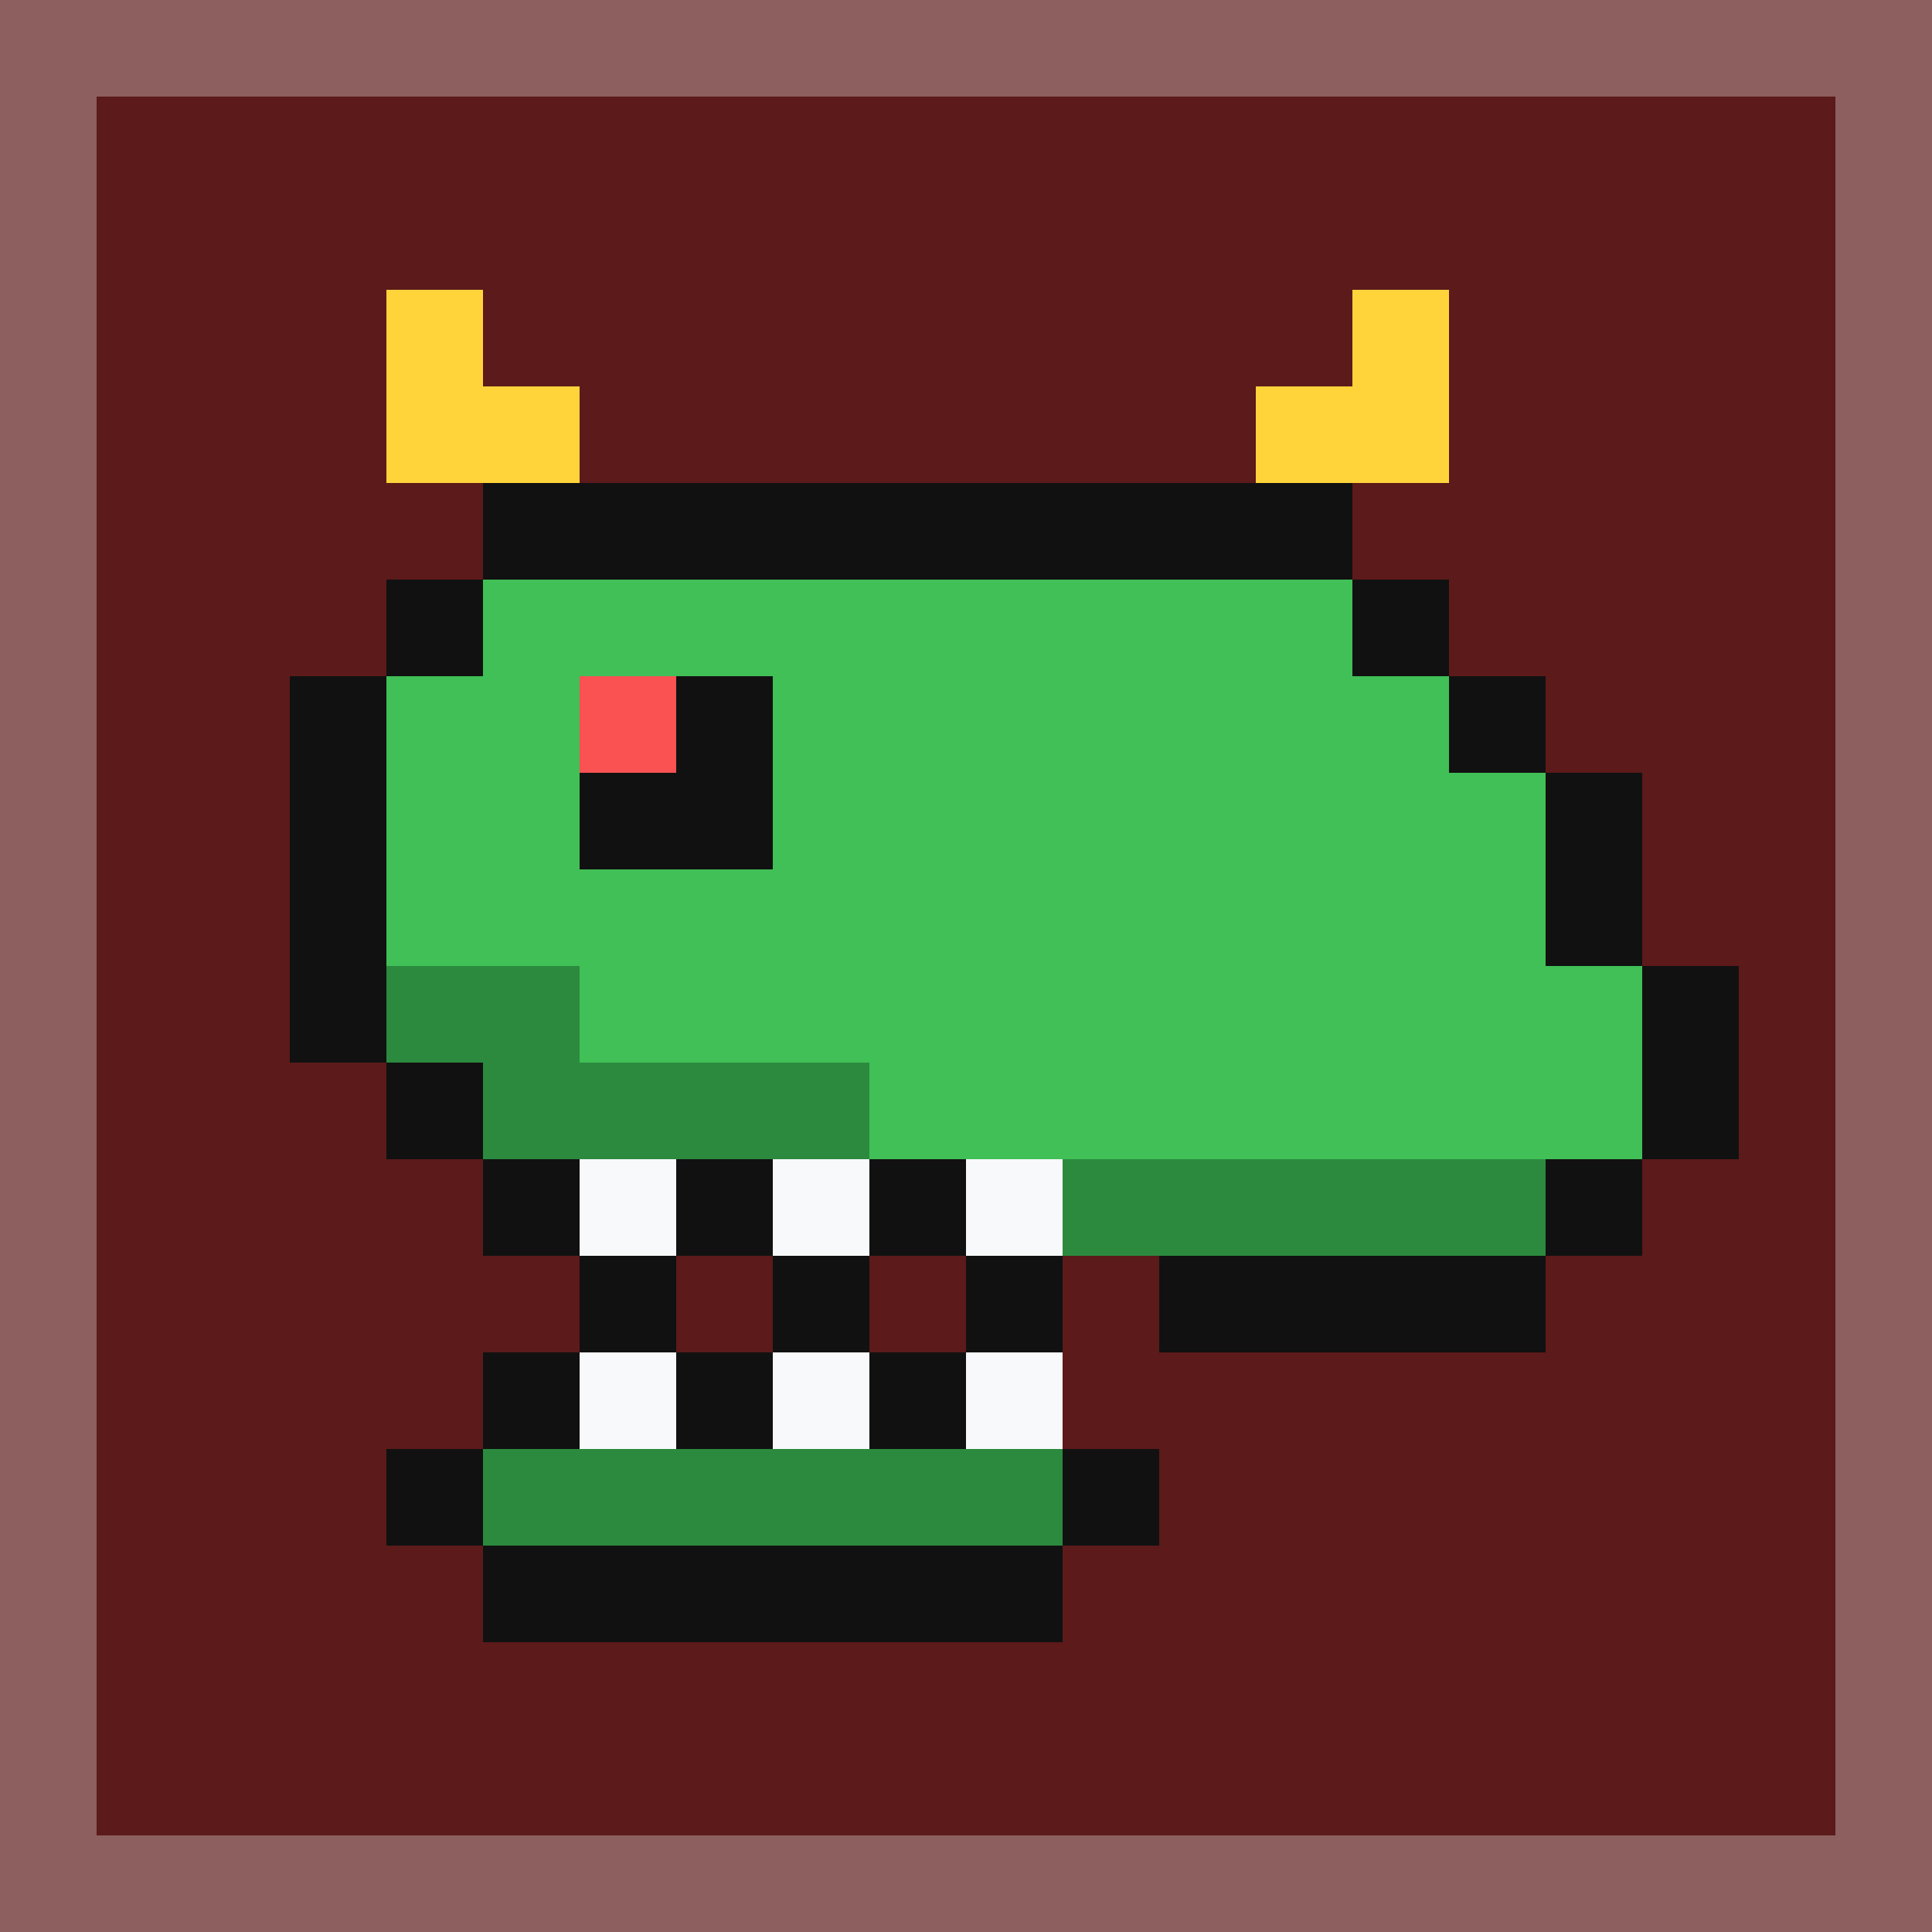
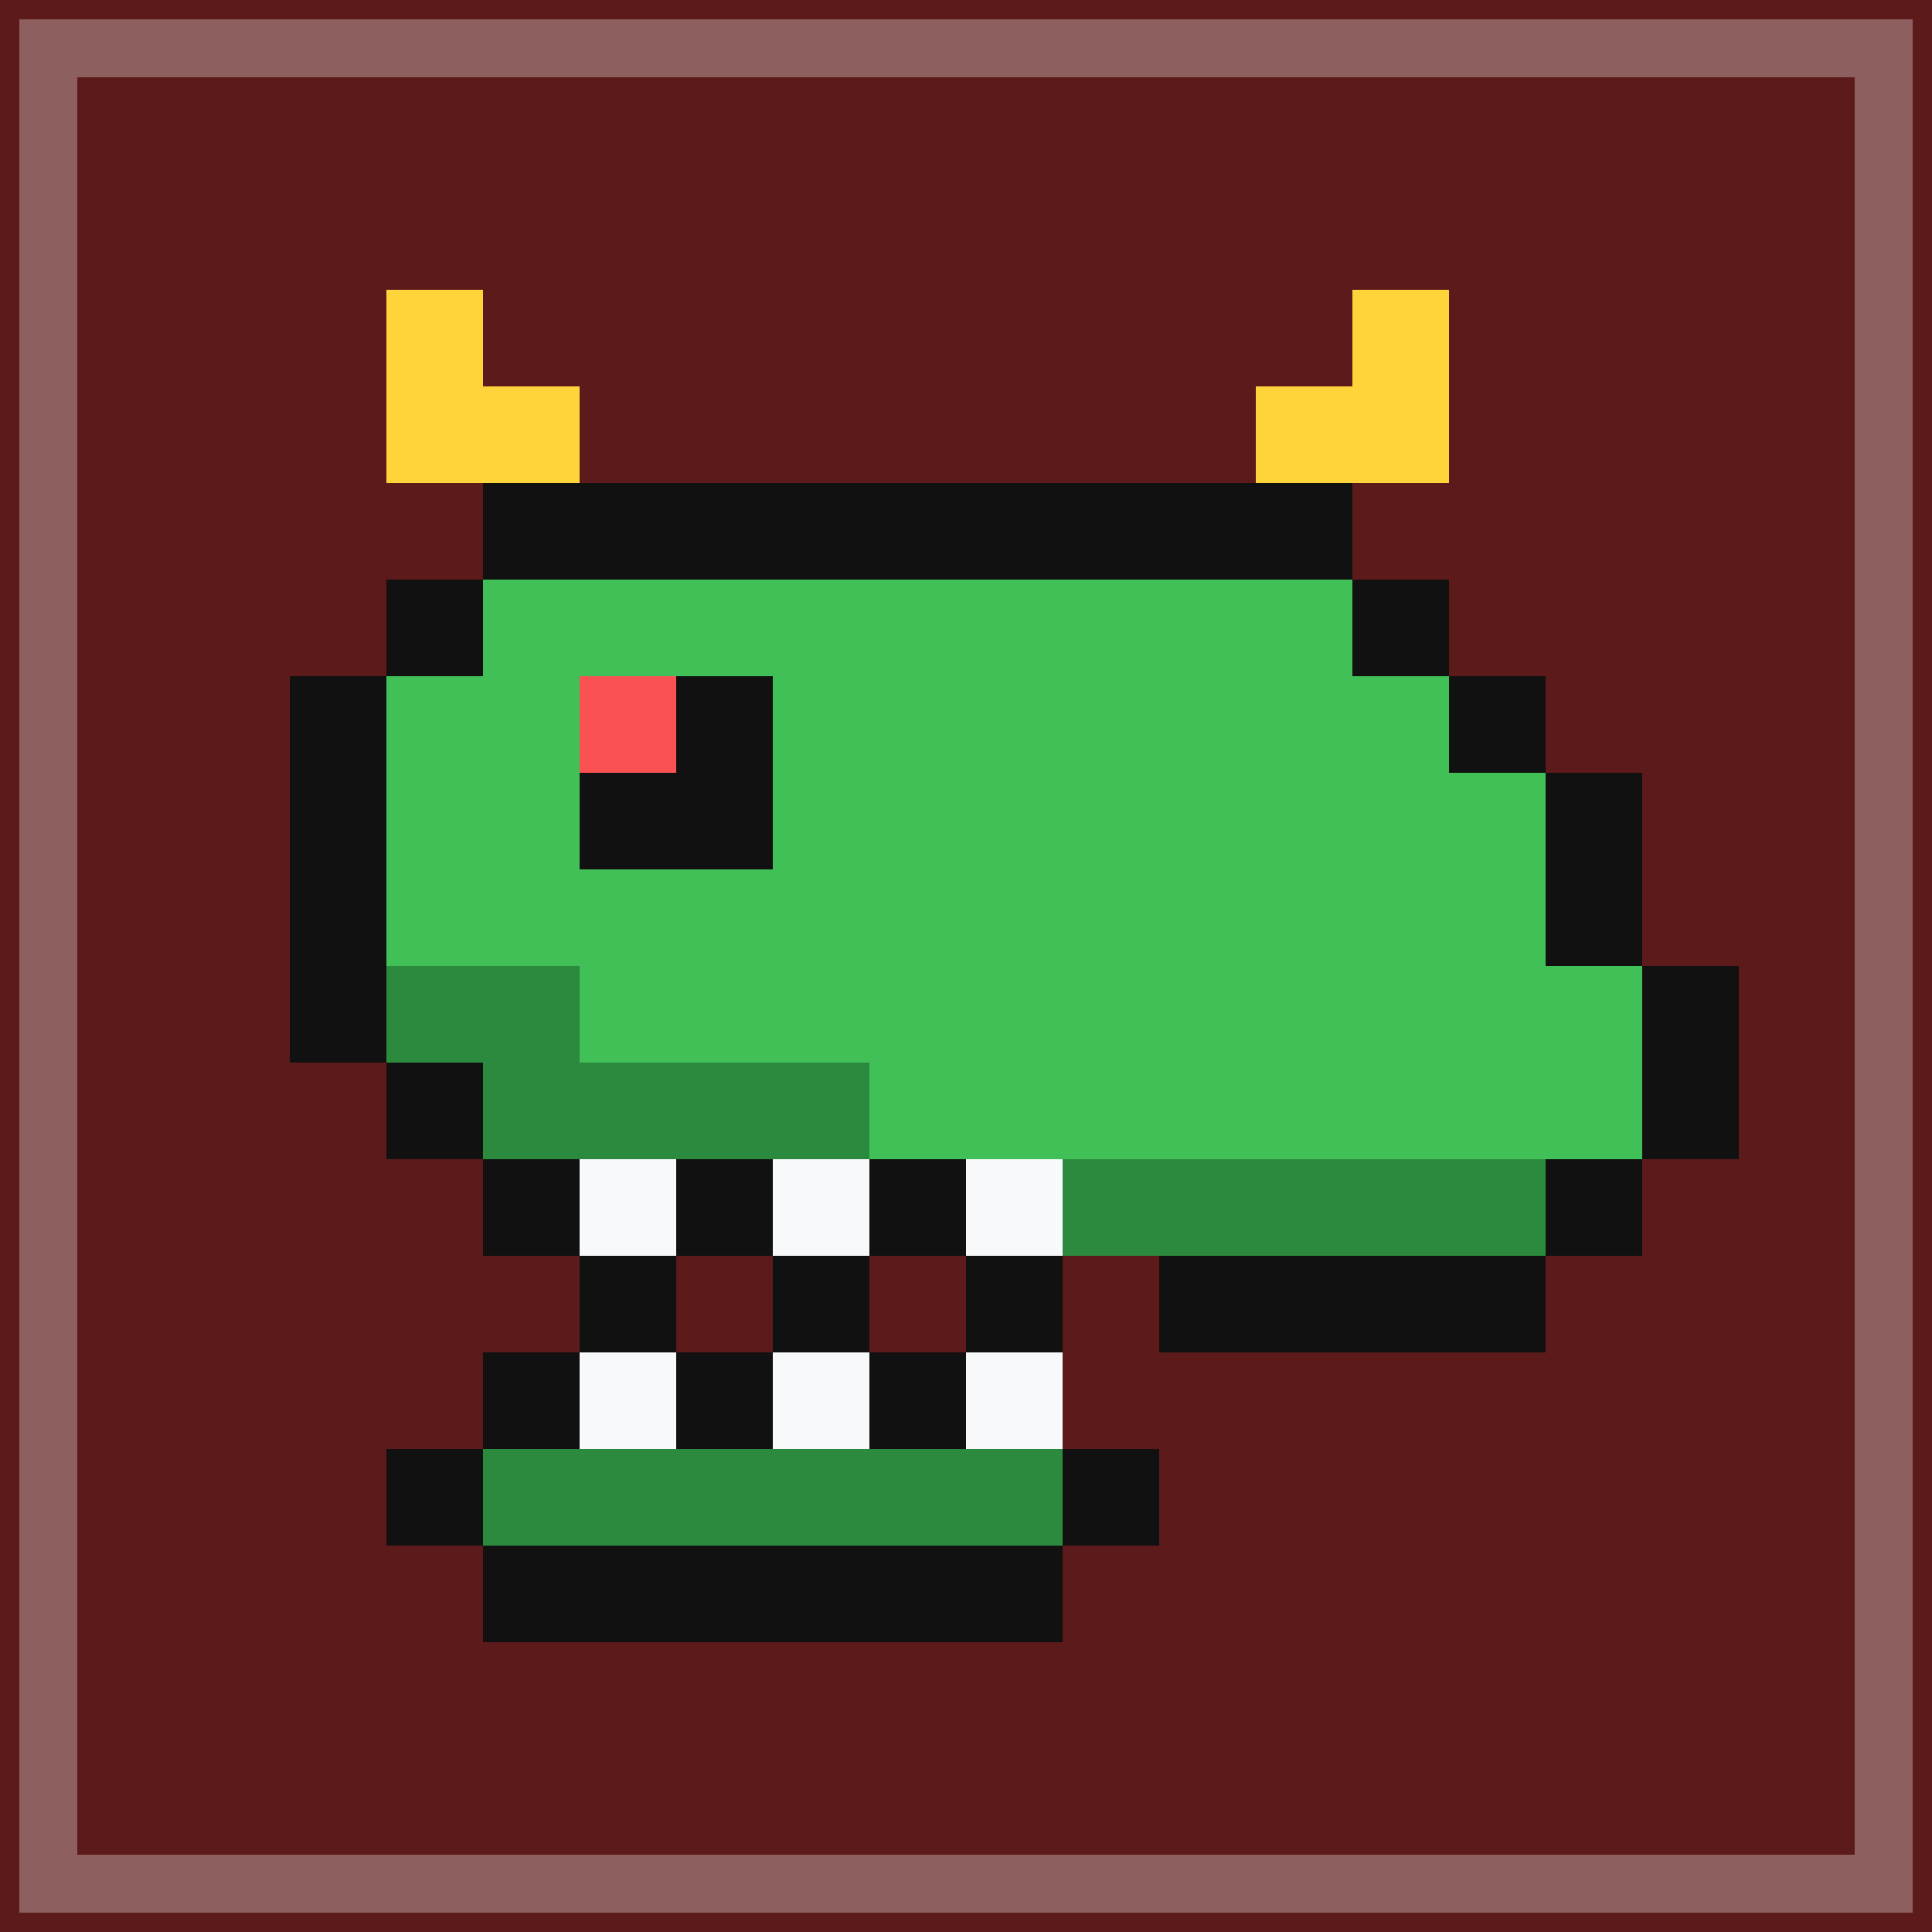
- <svg xmlns="http://www.w3.org/2000/svg" width="320" height="320" viewBox="0 0 20 20" shape-rendering="crispEdges">
-   <rect width="20" height="20" fill="#5c1a1a" />
-   <rect x="0.5" y="0.5" width="19" height="19" fill="none" stroke="#8d5f5f" stroke-width="1" />
-   <rect x="4" y="3" width="1" height="1" fill="#ffd43b" />
-   <rect x="14" y="3" width="1" height="1" fill="#ffd43b" />
-   <rect x="4" y="4" width="1" height="1" fill="#ffd43b" />
-   <rect x="5" y="4" width="1" height="1" fill="#ffd43b" />
-   <rect x="13" y="4" width="1" height="1" fill="#ffd43b" />
-   <rect x="14" y="4" width="1" height="1" fill="#ffd43b" />
-   <rect x="5" y="5" width="1" height="1" fill="#111111" />
-   <rect x="6" y="5" width="1" height="1" fill="#111111" />
-   <rect x="7" y="5" width="1" height="1" fill="#111111" />
-   <rect x="8" y="5" width="1" height="1" fill="#111111" />
-   <rect x="9" y="5" width="1" height="1" fill="#111111" />
-   <rect x="10" y="5" width="1" height="1" fill="#111111" />
-   <rect x="11" y="5" width="1" height="1" fill="#111111" />
-   <rect x="12" y="5" width="1" height="1" fill="#111111" />
-   <rect x="13" y="5" width="1" height="1" fill="#111111" />
-   <rect x="4" y="6" width="1" height="1" fill="#111111" />
-   <rect x="5" y="6" width="1" height="1" fill="#40c057" />
-   <rect x="6" y="6" width="1" height="1" fill="#40c057" />
-   <rect x="7" y="6" width="1" height="1" fill="#40c057" />
-   <rect x="8" y="6" width="1" height="1" fill="#40c057" />
-   <rect x="9" y="6" width="1" height="1" fill="#40c057" />
-   <rect x="10" y="6" width="1" height="1" fill="#40c057" />
-   <rect x="11" y="6" width="1" height="1" fill="#40c057" />
-   <rect x="12" y="6" width="1" height="1" fill="#40c057" />
-   <rect x="13" y="6" width="1" height="1" fill="#40c057" />
-   <rect x="14" y="6" width="1" height="1" fill="#111111" />
-   <rect x="3" y="7" width="1" height="1" fill="#111111" />
-   <rect x="4" y="7" width="1" height="1" fill="#40c057" />
-   <rect x="5" y="7" width="1" height="1" fill="#40c057" />
-   <rect x="6" y="7" width="1" height="1" fill="#fa5252" />
-   <rect x="7" y="7" width="1" height="1" fill="#111111" />
-   <rect x="8" y="7" width="1" height="1" fill="#40c057" />
-   <rect x="9" y="7" width="1" height="1" fill="#40c057" />
-   <rect x="10" y="7" width="1" height="1" fill="#40c057" />
-   <rect x="11" y="7" width="1" height="1" fill="#40c057" />
-   <rect x="12" y="7" width="1" height="1" fill="#40c057" />
-   <rect x="13" y="7" width="1" height="1" fill="#40c057" />
-   <rect x="14" y="7" width="1" height="1" fill="#40c057" />
-   <rect x="15" y="7" width="1" height="1" fill="#111111" />
-   <rect x="3" y="8" width="1" height="1" fill="#111111" />
-   <rect x="4" y="8" width="1" height="1" fill="#40c057" />
-   <rect x="5" y="8" width="1" height="1" fill="#40c057" />
-   <rect x="6" y="8" width="1" height="1" fill="#111111" />
-   <rect x="7" y="8" width="1" height="1" fill="#111111" />
-   <rect x="8" y="8" width="1" height="1" fill="#40c057" />
-   <rect x="9" y="8" width="1" height="1" fill="#40c057" />
-   <rect x="10" y="8" width="1" height="1" fill="#40c057" />
-   <rect x="11" y="8" width="1" height="1" fill="#40c057" />
-   <rect x="12" y="8" width="1" height="1" fill="#40c057" />
-   <rect x="13" y="8" width="1" height="1" fill="#40c057" />
-   <rect x="14" y="8" width="1" height="1" fill="#40c057" />
-   <rect x="15" y="8" width="1" height="1" fill="#40c057" />
-   <rect x="16" y="8" width="1" height="1" fill="#111111" />
-   <rect x="3" y="9" width="1" height="1" fill="#111111" />
-   <rect x="4" y="9" width="1" height="1" fill="#40c057" />
-   <rect x="5" y="9" width="1" height="1" fill="#40c057" />
-   <rect x="6" y="9" width="1" height="1" fill="#40c057" />
-   <rect x="7" y="9" width="1" height="1" fill="#40c057" />
-   <rect x="8" y="9" width="1" height="1" fill="#40c057" />
-   <rect x="9" y="9" width="1" height="1" fill="#40c057" />
-   <rect x="10" y="9" width="1" height="1" fill="#40c057" />
-   <rect x="11" y="9" width="1" height="1" fill="#40c057" />
-   <rect x="12" y="9" width="1" height="1" fill="#40c057" />
-   <rect x="13" y="9" width="1" height="1" fill="#40c057" />
-   <rect x="14" y="9" width="1" height="1" fill="#40c057" />
-   <rect x="15" y="9" width="1" height="1" fill="#40c057" />
-   <rect x="16" y="9" width="1" height="1" fill="#111111" />
-   <rect x="3" y="10" width="1" height="1" fill="#111111" />
-   <rect x="4" y="10" width="1" height="1" fill="#2b8a3e" />
-   <rect x="5" y="10" width="1" height="1" fill="#2b8a3e" />
-   <rect x="6" y="10" width="1" height="1" fill="#40c057" />
-   <rect x="7" y="10" width="1" height="1" fill="#40c057" />
-   <rect x="8" y="10" width="1" height="1" fill="#40c057" />
-   <rect x="9" y="10" width="1" height="1" fill="#40c057" />
-   <rect x="10" y="10" width="1" height="1" fill="#40c057" />
-   <rect x="11" y="10" width="1" height="1" fill="#40c057" />
-   <rect x="12" y="10" width="1" height="1" fill="#40c057" />
-   <rect x="13" y="10" width="1" height="1" fill="#40c057" />
-   <rect x="14" y="10" width="1" height="1" fill="#40c057" />
-   <rect x="15" y="10" width="1" height="1" fill="#40c057" />
-   <rect x="16" y="10" width="1" height="1" fill="#40c057" />
-   <rect x="17" y="10" width="1" height="1" fill="#111111" />
-   <rect x="4" y="11" width="1" height="1" fill="#111111" />
-   <rect x="5" y="11" width="1" height="1" fill="#2b8a3e" />
-   <rect x="6" y="11" width="1" height="1" fill="#2b8a3e" />
-   <rect x="7" y="11" width="1" height="1" fill="#2b8a3e" />
-   <rect x="8" y="11" width="1" height="1" fill="#2b8a3e" />
-   <rect x="9" y="11" width="1" height="1" fill="#40c057" />
-   <rect x="10" y="11" width="1" height="1" fill="#40c057" />
-   <rect x="11" y="11" width="1" height="1" fill="#40c057" />
-   <rect x="12" y="11" width="1" height="1" fill="#40c057" />
-   <rect x="13" y="11" width="1" height="1" fill="#40c057" />
-   <rect x="14" y="11" width="1" height="1" fill="#40c057" />
-   <rect x="15" y="11" width="1" height="1" fill="#40c057" />
-   <rect x="16" y="11" width="1" height="1" fill="#40c057" />
-   <rect x="17" y="11" width="1" height="1" fill="#111111" />
-   <rect x="5" y="12" width="1" height="1" fill="#111111" />
-   <rect x="6" y="12" width="1" height="1" fill="#f8f9fa" />
-   <rect x="7" y="12" width="1" height="1" fill="#111111" />
-   <rect x="8" y="12" width="1" height="1" fill="#f8f9fa" />
-   <rect x="9" y="12" width="1" height="1" fill="#111111" />
-   <rect x="10" y="12" width="1" height="1" fill="#f8f9fa" />
-   <rect x="11" y="12" width="1" height="1" fill="#2b8a3e" />
-   <rect x="12" y="12" width="1" height="1" fill="#2b8a3e" />
-   <rect x="13" y="12" width="1" height="1" fill="#2b8a3e" />
-   <rect x="14" y="12" width="1" height="1" fill="#2b8a3e" />
-   <rect x="15" y="12" width="1" height="1" fill="#2b8a3e" />
-   <rect x="16" y="12" width="1" height="1" fill="#111111" />
-   <rect x="6" y="13" width="1" height="1" fill="#111111" />
-   <rect x="8" y="13" width="1" height="1" fill="#111111" />
-   <rect x="10" y="13" width="1" height="1" fill="#111111" />
-   <rect x="12" y="13" width="1" height="1" fill="#111111" />
-   <rect x="13" y="13" width="1" height="1" fill="#111111" />
-   <rect x="14" y="13" width="1" height="1" fill="#111111" />
-   <rect x="15" y="13" width="1" height="1" fill="#111111" />
-   <rect x="5" y="14" width="1" height="1" fill="#111111" />
-   <rect x="6" y="14" width="1" height="1" fill="#f8f9fa" />
-   <rect x="7" y="14" width="1" height="1" fill="#111111" />
-   <rect x="8" y="14" width="1" height="1" fill="#f8f9fa" />
-   <rect x="9" y="14" width="1" height="1" fill="#111111" />
-   <rect x="10" y="14" width="1" height="1" fill="#f8f9fa" />
-   <rect x="4" y="15" width="1" height="1" fill="#111111" />
-   <rect x="5" y="15" width="1" height="1" fill="#2b8a3e" />
-   <rect x="6" y="15" width="1" height="1" fill="#2b8a3e" />
-   <rect x="7" y="15" width="1" height="1" fill="#2b8a3e" />
-   <rect x="8" y="15" width="1" height="1" fill="#2b8a3e" />
-   <rect x="9" y="15" width="1" height="1" fill="#2b8a3e" />
-   <rect x="10" y="15" width="1" height="1" fill="#2b8a3e" />
-   <rect x="11" y="15" width="1" height="1" fill="#111111" />
-   <rect x="5" y="16" width="1" height="1" fill="#111111" />
-   <rect x="6" y="16" width="1" height="1" fill="#111111" />
-   <rect x="7" y="16" width="1" height="1" fill="#111111" />
-   <rect x="8" y="16" width="1" height="1" fill="#111111" />
-   <rect x="9" y="16" width="1" height="1" fill="#111111" />
-   <rect x="10" y="16" width="1" height="1" fill="#111111" />
+ <svg xmlns="http://www.w3.org/2000/svg" width="320" height="320" viewBox="0 0 100 100" shape-rendering="crispEdges">
+   <rect width="100" height="100" fill="#5c1a1a" />
+   <rect x="2.5" y="2.5" width="95" height="95" rx="0" fill="none" stroke="#8d5f5f" stroke-width="3" />
+   <svg x="10" y="10" width="80" height="80" viewBox="0 0 16 16" shape-rendering="crispEdges">
+     <rect x="2" y="1" width="1" height="1" fill="#ffd43b" />
+     <rect x="12" y="1" width="1" height="1" fill="#ffd43b" />
+     <rect x="2" y="2" width="2" height="1" fill="#ffd43b" />
+     <rect x="11" y="2" width="2" height="1" fill="#ffd43b" />
+     <rect x="3" y="3" width="9" height="1" fill="#111111" />
+     <rect x="2" y="4" width="1" height="1" fill="#111111" />
+     <rect x="3" y="4" width="9" height="1" fill="#40c057" />
+     <rect x="12" y="4" width="1" height="1" fill="#111111" />
+     <rect x="1" y="5" width="1" height="1" fill="#111111" />
+     <rect x="2" y="5" width="2" height="1" fill="#40c057" />
+     <rect x="4" y="5" width="1" height="1" fill="#fa5252" />
+     <rect x="5" y="5" width="1" height="1" fill="#111111" />
+     <rect x="6" y="5" width="7" height="1" fill="#40c057" />
+     <rect x="13" y="5" width="1" height="1" fill="#111111" />
+     <rect x="1" y="6" width="1" height="1" fill="#111111" />
+     <rect x="2" y="6" width="2" height="1" fill="#40c057" />
+     <rect x="4" y="6" width="2" height="1" fill="#111111" />
+     <rect x="6" y="6" width="8" height="1" fill="#40c057" />
+     <rect x="14" y="6" width="1" height="1" fill="#111111" />
+     <rect x="1" y="7" width="1" height="1" fill="#111111" />
+     <rect x="2" y="7" width="12" height="1" fill="#40c057" />
+     <rect x="14" y="7" width="1" height="1" fill="#111111" />
+     <rect x="1" y="8" width="1" height="1" fill="#111111" />
+     <rect x="2" y="8" width="2" height="1" fill="#2b8a3e" />
+     <rect x="4" y="8" width="11" height="1" fill="#40c057" />
+     <rect x="15" y="8" width="1" height="1" fill="#111111" />
+     <rect x="2" y="9" width="1" height="1" fill="#111111" />
+     <rect x="3" y="9" width="4" height="1" fill="#2b8a3e" />
+     <rect x="7" y="9" width="8" height="1" fill="#40c057" />
+     <rect x="15" y="9" width="1" height="1" fill="#111111" />
+     <rect x="3" y="10" width="1" height="1" fill="#111111" />
+     <rect x="4" y="10" width="1" height="1" fill="#f8f9fa" />
+     <rect x="5" y="10" width="1" height="1" fill="#111111" />
+     <rect x="6" y="10" width="1" height="1" fill="#f8f9fa" />
+     <rect x="7" y="10" width="1" height="1" fill="#111111" />
+     <rect x="8" y="10" width="1" height="1" fill="#f8f9fa" />
+     <rect x="9" y="10" width="5" height="1" fill="#2b8a3e" />
+     <rect x="14" y="10" width="1" height="1" fill="#111111" />
+     <rect x="4" y="11" width="1" height="1" fill="#111111" />
+     <rect x="6" y="11" width="1" height="1" fill="#111111" />
+     <rect x="8" y="11" width="1" height="1" fill="#111111" />
+     <rect x="10" y="11" width="4" height="1" fill="#111111" />
+     <rect x="3" y="12" width="1" height="1" fill="#111111" />
+     <rect x="4" y="12" width="1" height="1" fill="#f8f9fa" />
+     <rect x="5" y="12" width="1" height="1" fill="#111111" />
+     <rect x="6" y="12" width="1" height="1" fill="#f8f9fa" />
+     <rect x="7" y="12" width="1" height="1" fill="#111111" />
+     <rect x="8" y="12" width="1" height="1" fill="#f8f9fa" />
+     <rect x="2" y="13" width="1" height="1" fill="#111111" />
+     <rect x="3" y="13" width="6" height="1" fill="#2b8a3e" />
+     <rect x="9" y="13" width="1" height="1" fill="#111111" />
+     <rect x="3" y="14" width="6" height="1" fill="#111111" />
+   </svg>
</svg>
